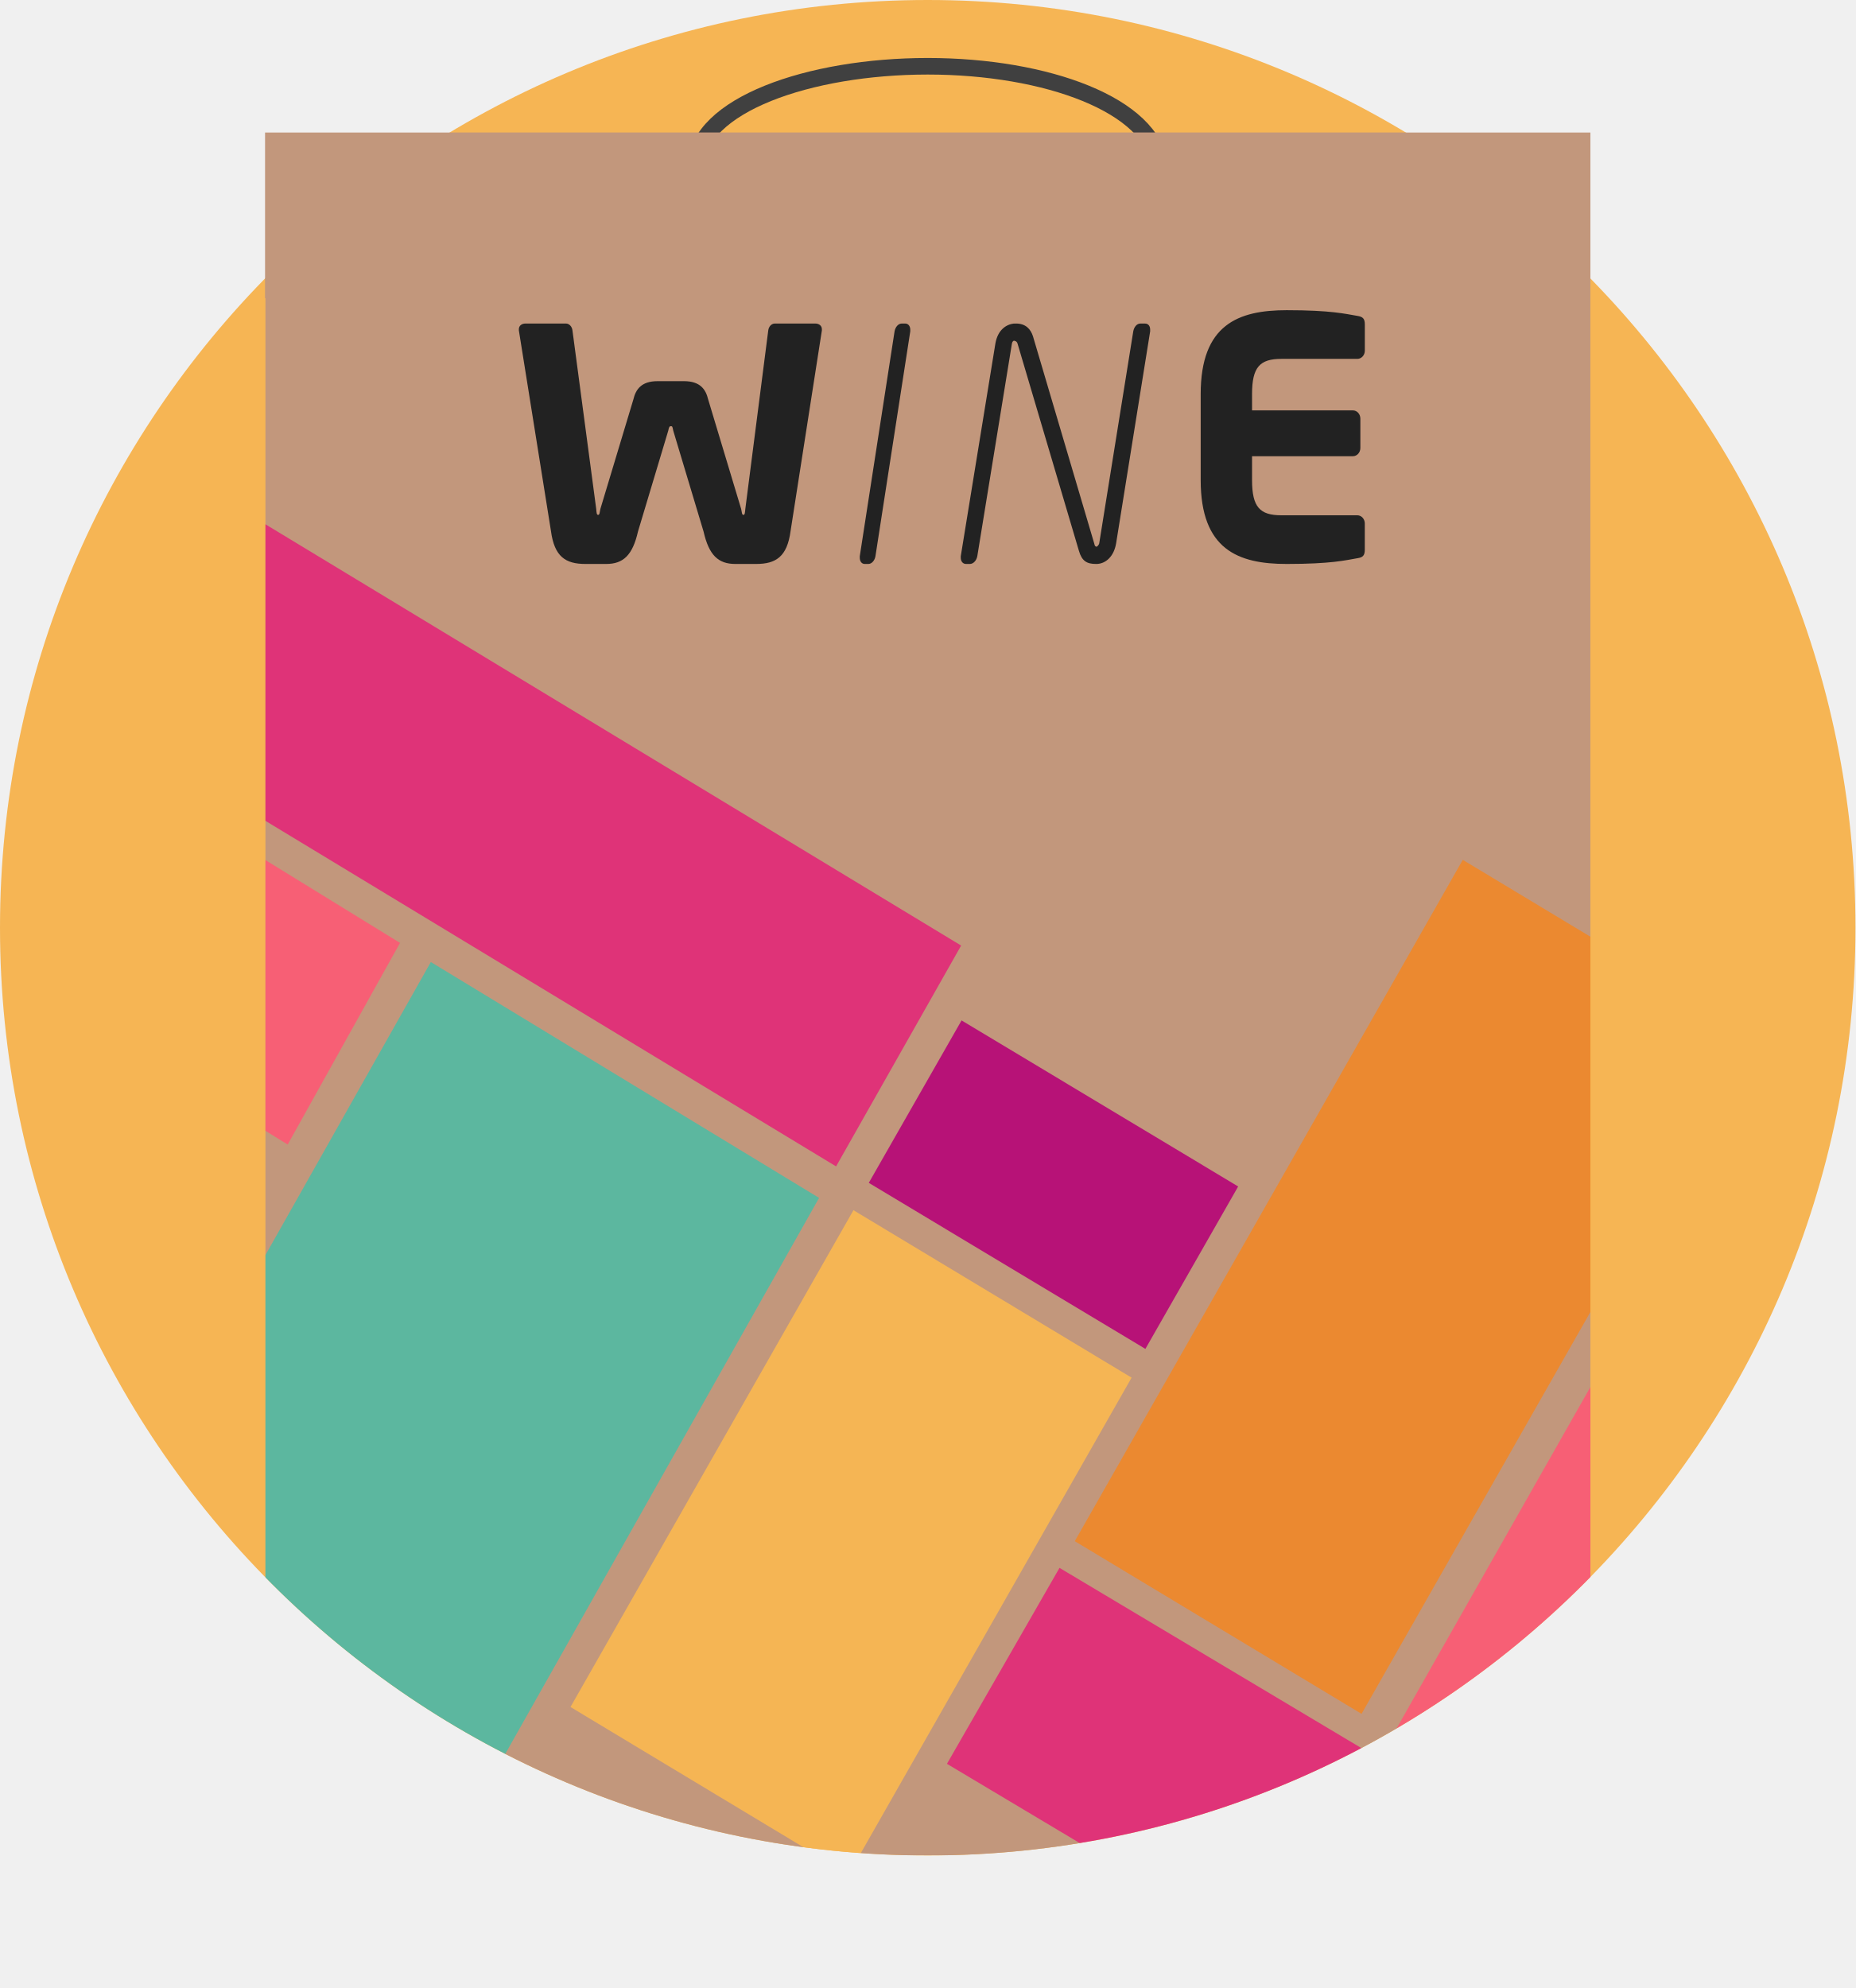
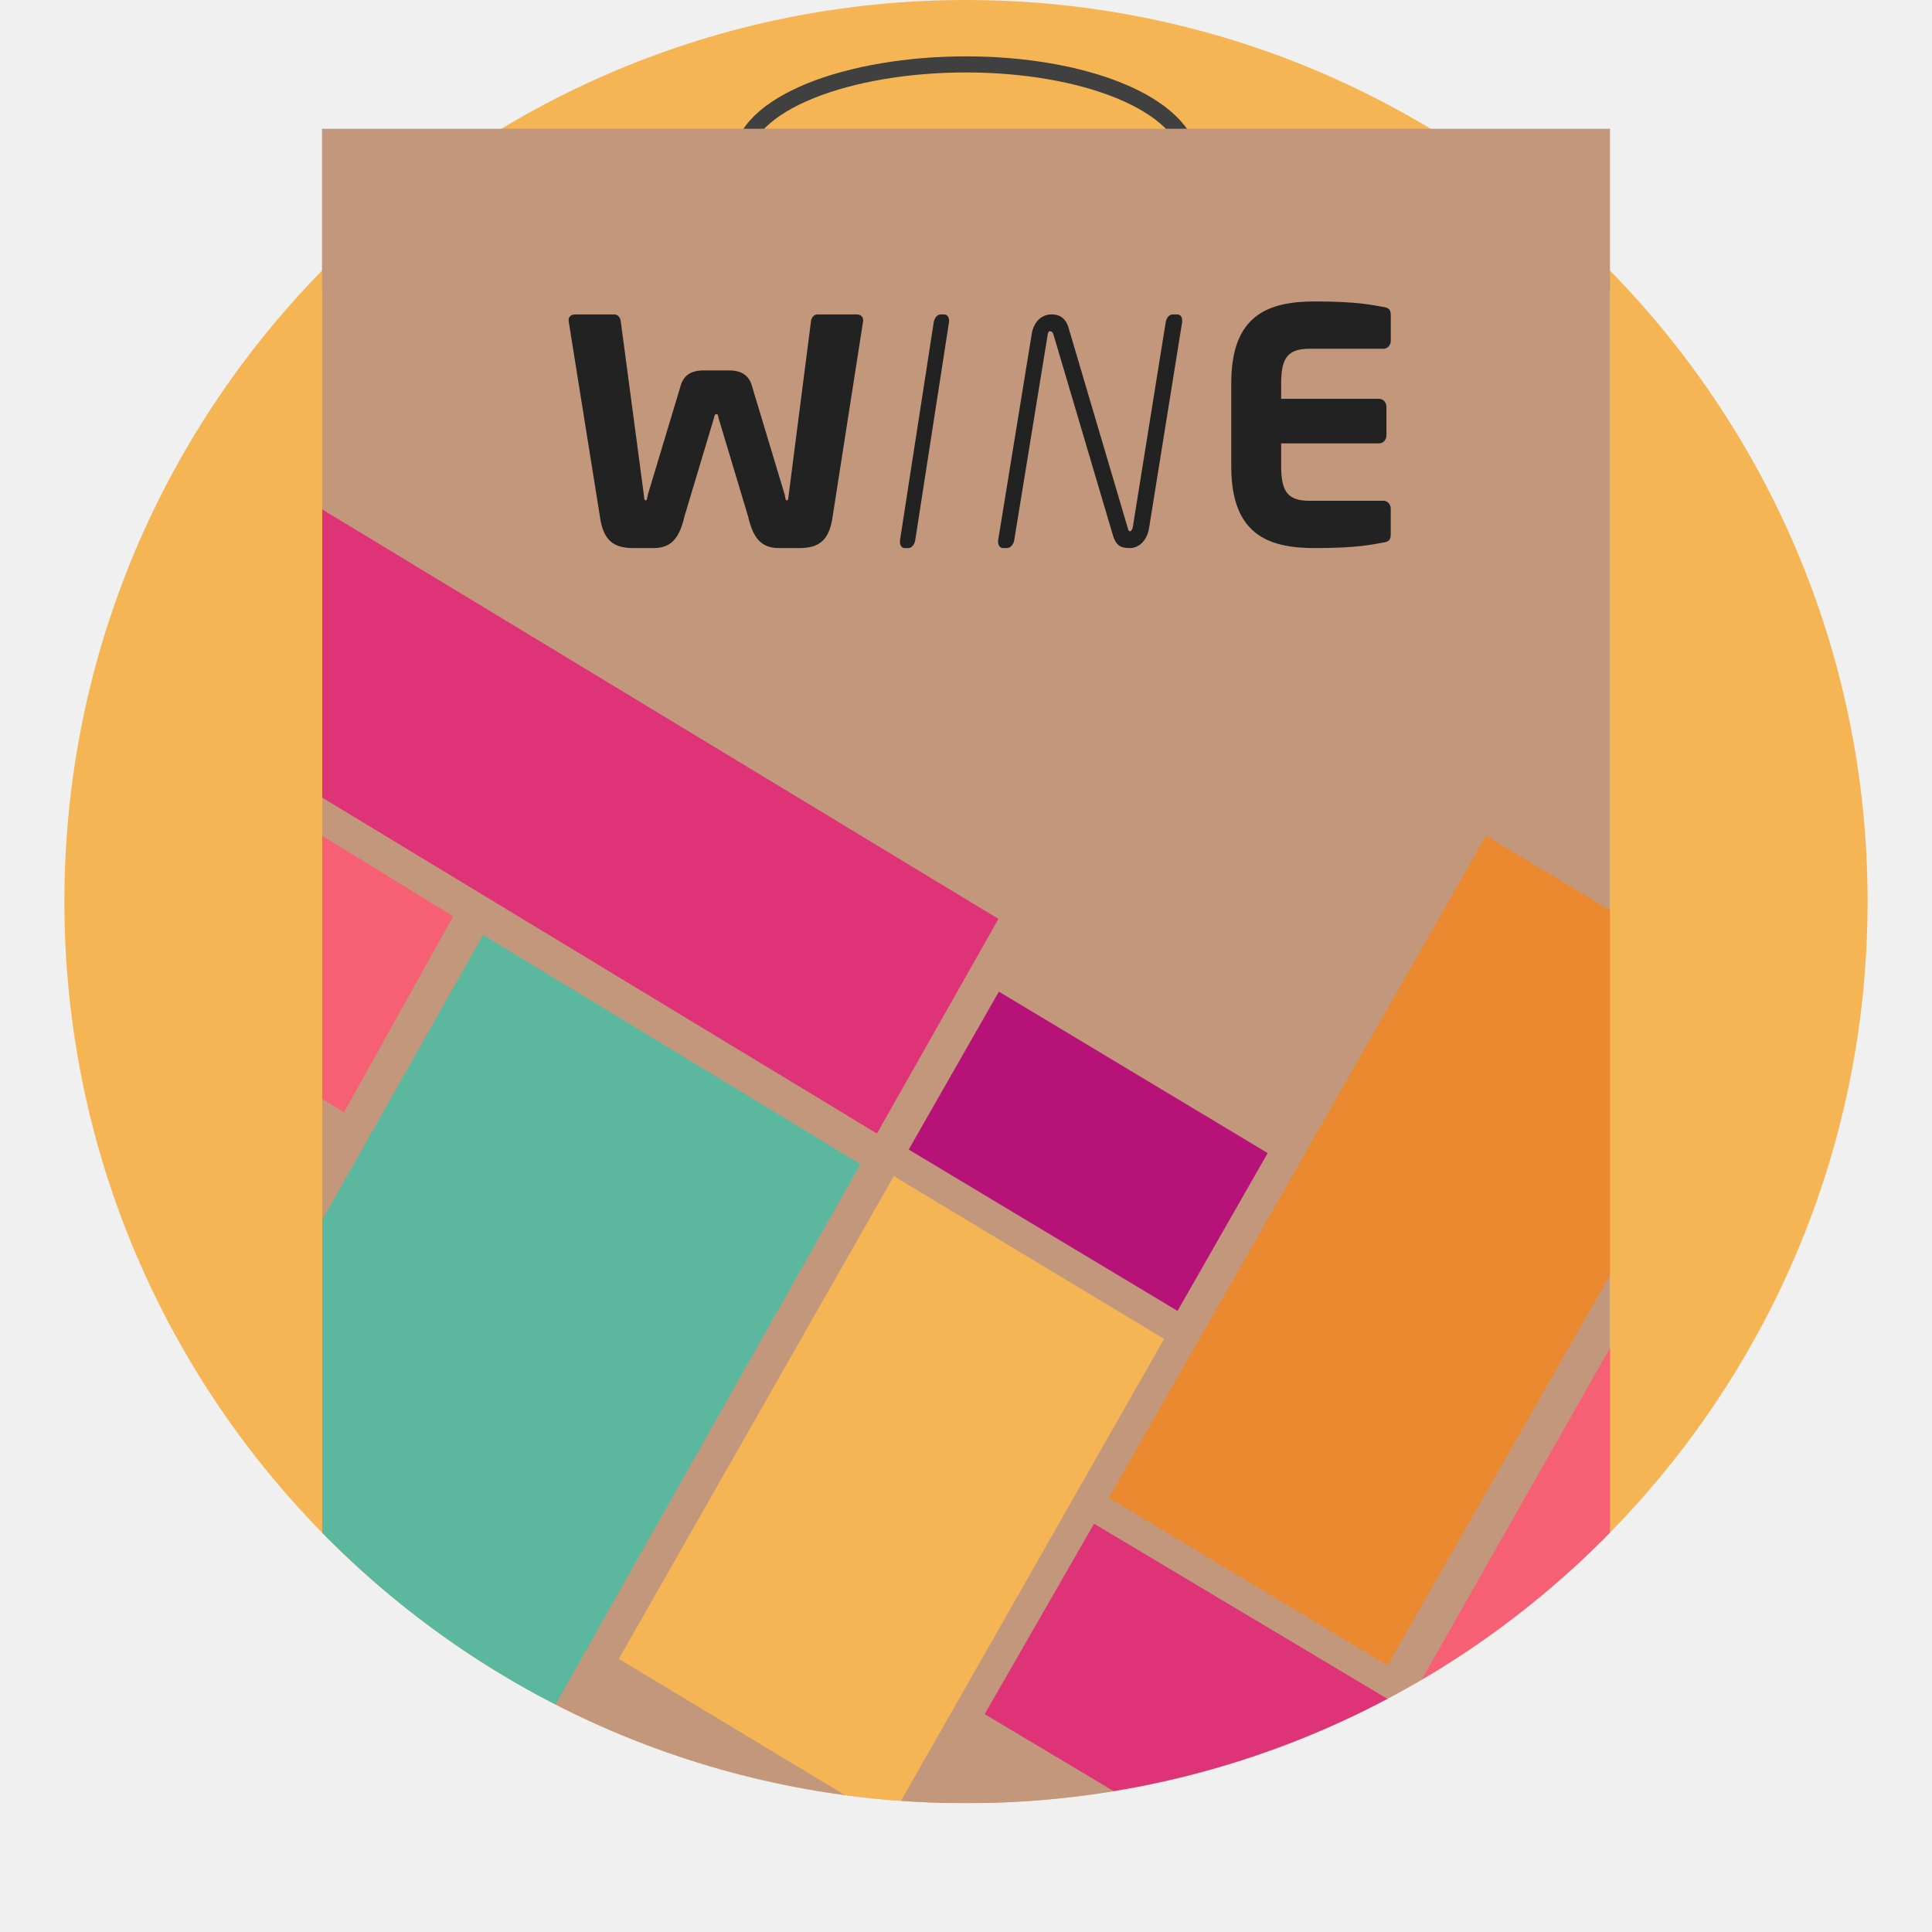
- <svg xmlns="http://www.w3.org/2000/svg" width="56" height="60" viewBox="115 0 50 60" fill="none">
+ <svg xmlns="http://www.w3.org/2000/svg" width="56" height="56" viewBox="115 0 50 60" fill="none">
  <mask id="mask0" mask-type="alpha" maskUnits="userSpaceOnUse" x="56" y="56" width="56" height="56">
    <path d="M84 112C99.464 112 112 99.464 112 84C112 68.536 99.464 56 84 56C68.536 56 56 68.536 56 84C56 99.464 68.536 112 84 112Z" fill="white" />
  </mask>
  <path fill-rule="evenodd" clip-rule="evenodd" d="M140 56C155.464 56 168 43.464 168 28C168 12.536 155.464 0 140 0C124.536 0 112 12.536 112 28C112 43.464 124.536 56 140 56Z" fill="#F6B554" />
  <mask id="mask1" mask-type="alpha" maskUnits="userSpaceOnUse" x="112" y="0" width="56" height="56">
    <path fill-rule="evenodd" clip-rule="evenodd" d="M140 56C155.464 56 168 43.464 168 28C168 12.536 155.464 0 140 0C124.536 0 112 12.536 112 28C112 43.464 124.536 56 140 56Z" fill="white" />
  </mask>
  <g mask="url(#mask1)">
    <g clip-path="url(#clip0)">
      <path d="M147 5C146.793 3.176 143.585 2 140 2C136.415 2 133.063 3.176 133 5" stroke="#404040" stroke-width="0.5" />
      <mask id="mask2" mask-type="alpha" maskUnits="userSpaceOnUse" x="120" y="4" width="41" height="52">
        <path d="M120 56H160V4H120V56Z" fill="white" />
      </mask>
      <g mask="url(#mask2)">
        <path d="M120 56H160V4H120V56Z" fill="#C2977C" />
        <path fill-rule="evenodd" clip-rule="evenodd" d="M153.093 51.726L144.438 46.514L156.148 25.951L164.803 31.163L153.093 51.726Z" fill="#EB8930" />
        <path fill-rule="evenodd" clip-rule="evenodd" d="M120 37.899V60.098H123.207L136.721 36.154L125.003 29.035L120 37.899Z" fill="#5CB79F" />
        <path fill-rule="evenodd" clip-rule="evenodd" d="M140.58 53.234L151.709 59.877H159.262L160.73 57.321L143.977 47.32L140.58 53.234Z" fill="#DF3378" />
        <path fill-rule="evenodd" clip-rule="evenodd" d="M146.569 40.711L138.221 35.7L141.021 30.797L149.369 35.809L146.569 40.711Z" fill="#B71277" />
        <path fill-rule="evenodd" clip-rule="evenodd" d="M154.085 52.281L174.021 63.953L215.823 58.996L165.781 31.679L154.085 52.281Z" fill="#F75F75" />
        <path fill-rule="evenodd" clip-rule="evenodd" d="M120 24.767L137.234 35.203L141.008 28.538L120 15.817V24.767Z" fill="#DF3378" />
        <path fill-rule="evenodd" clip-rule="evenodd" d="M120 34.122L120.683 34.543L124.073 28.458L120 25.951V34.122Z" fill="#F75F75" />
        <path fill-rule="evenodd" clip-rule="evenodd" d="M137.613 56.573L129.218 51.519L137.758 36.525L146.153 41.579L137.613 56.573Z" fill="#F5B554" />
      </g>
      <path fill-rule="evenodd" clip-rule="evenodd" d="M152.966 16.848C152.607 16.91 152.169 17.021 150.832 17.021C149.372 17.021 148.238 16.589 148.238 14.49L148.238 11.893C148.238 9.794 149.373 9.362 150.833 9.362C152.169 9.362 152.607 9.473 152.967 9.534C153.135 9.559 153.192 9.621 153.192 9.794V10.584C153.192 10.72 153.09 10.831 152.967 10.831H150.676C150.024 10.831 149.788 11.078 149.788 11.893V12.386H152.832C152.956 12.386 153.057 12.497 153.057 12.633V13.522C153.057 13.658 152.956 13.769 152.832 13.769H149.788L149.788 14.49C149.788 15.305 150.024 15.552 150.675 15.552H152.966C153.09 15.552 153.191 15.663 153.191 15.799V16.589C153.191 16.762 153.135 16.824 152.966 16.848Z" fill="#222222" />
      <path fill-rule="evenodd" clip-rule="evenodd" d="M139.473 10L138.422 16.786C138.401 16.91 138.315 17.021 138.207 17.021H138.099C138.002 17.021 137.949 16.934 137.949 16.835V16.786L138.999 10C139.021 9.876 139.107 9.765 139.214 9.765H139.322C139.419 9.765 139.473 9.852 139.473 9.951V10Z" fill="#222222" />
      <path fill-rule="evenodd" clip-rule="evenodd" d="M136.805 9.973L135.86 16.03C135.756 16.801 135.42 17.021 134.819 17.021H134.194C133.673 17.021 133.396 16.752 133.234 16.042L132.319 12.997C132.296 12.887 132.296 12.863 132.25 12.863C132.204 12.863 132.192 12.887 132.169 12.997L131.255 16.042C131.093 16.752 130.815 17.021 130.295 17.021H129.67C129.068 17.021 128.733 16.801 128.629 16.03L127.66 9.973V9.936C127.66 9.826 127.752 9.765 127.856 9.765H129.083C129.175 9.765 129.268 9.851 129.279 9.985L129.994 15.357C130.005 15.467 130.005 15.54 130.052 15.54C130.098 15.54 130.098 15.467 130.121 15.357L131.116 12.055C131.186 11.761 131.348 11.504 131.845 11.504H132.644C133.141 11.504 133.303 11.761 133.373 12.055L134.368 15.357C134.391 15.467 134.391 15.54 134.437 15.54C134.483 15.54 134.483 15.467 134.495 15.357L135.185 9.985C135.197 9.851 135.29 9.765 135.382 9.765H136.608C136.713 9.765 136.805 9.826 136.805 9.936V9.973Z" fill="#222222" />
      <path fill-rule="evenodd" clip-rule="evenodd" d="M146.555 9.765H146.418C146.305 9.765 146.226 9.876 146.203 10L145.175 16.402C145.164 16.452 145.107 16.501 145.095 16.501C145.094 16.501 145.092 16.5 145.091 16.5V16.5C145.087 16.5 145.085 16.498 145.082 16.497C145.049 16.49 145.037 16.458 145.028 16.414L143.176 10.149C143.108 9.938 142.961 9.765 142.666 9.765C142.651 9.765 142.636 9.766 142.62 9.767V9.765C142.613 9.765 142.606 9.767 142.598 9.767V9.765C142.373 9.791 142.114 9.951 142.042 10.367L140.997 16.786V16.835C140.997 16.934 141.054 17.021 141.156 17.021H141.269C141.383 17.021 141.473 16.91 141.496 16.786L142.541 10.367C142.551 10.315 142.577 10.29 142.598 10.284V10.286C142.602 10.285 142.606 10.283 142.609 10.283C142.613 10.283 142.616 10.285 142.62 10.285V10.287C142.662 10.293 142.701 10.326 142.711 10.372L144.563 16.625C144.653 16.934 144.8 17.021 145.082 17.021C145.083 17.021 145.084 17.021 145.084 17.021C145.086 17.021 145.089 17.021 145.091 17.021V17.021C145.371 17.018 145.618 16.796 145.685 16.402L146.713 10V9.951C146.713 9.852 146.668 9.765 146.555 9.765Z" fill="#222222" />
    </g>
  </g>
  <path d="M120 9H160V4H120V9Z" fill="#C2977C" />
  <defs>
    <clipPath id="clip0">
      <rect width="47" height="66" fill="white" transform="translate(120 -1)" />
    </clipPath>
  </defs>
</svg>
